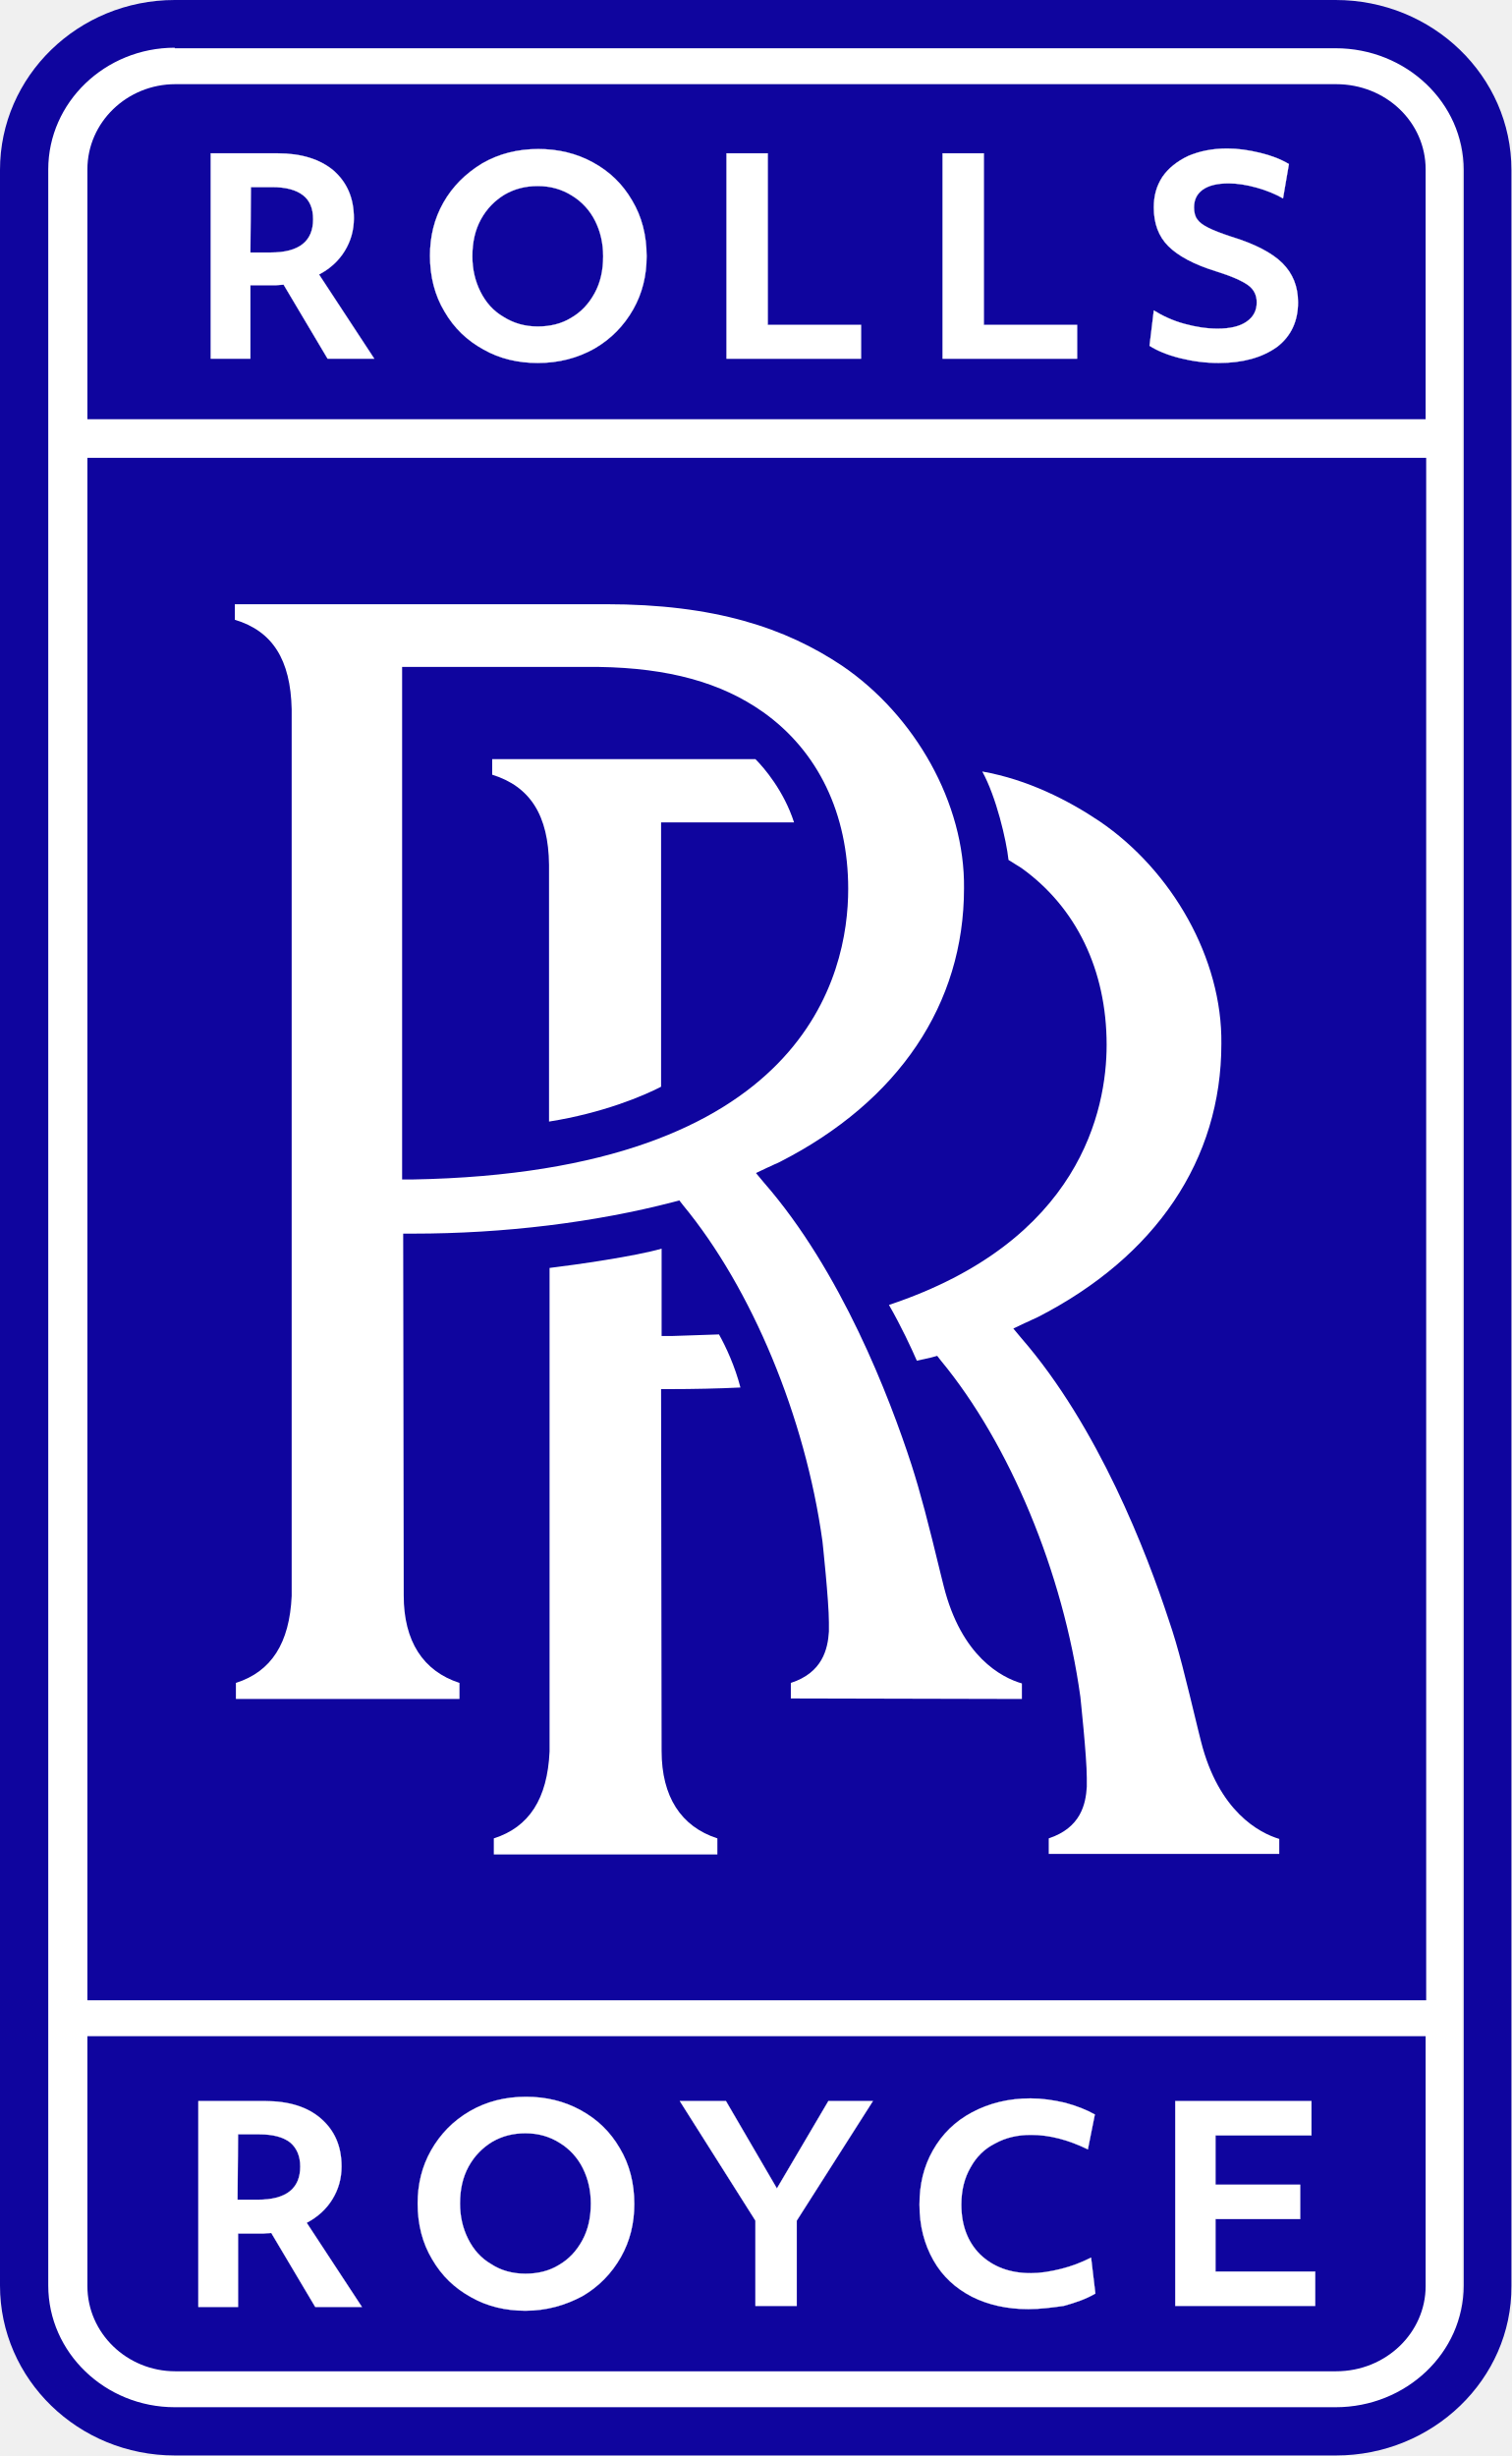
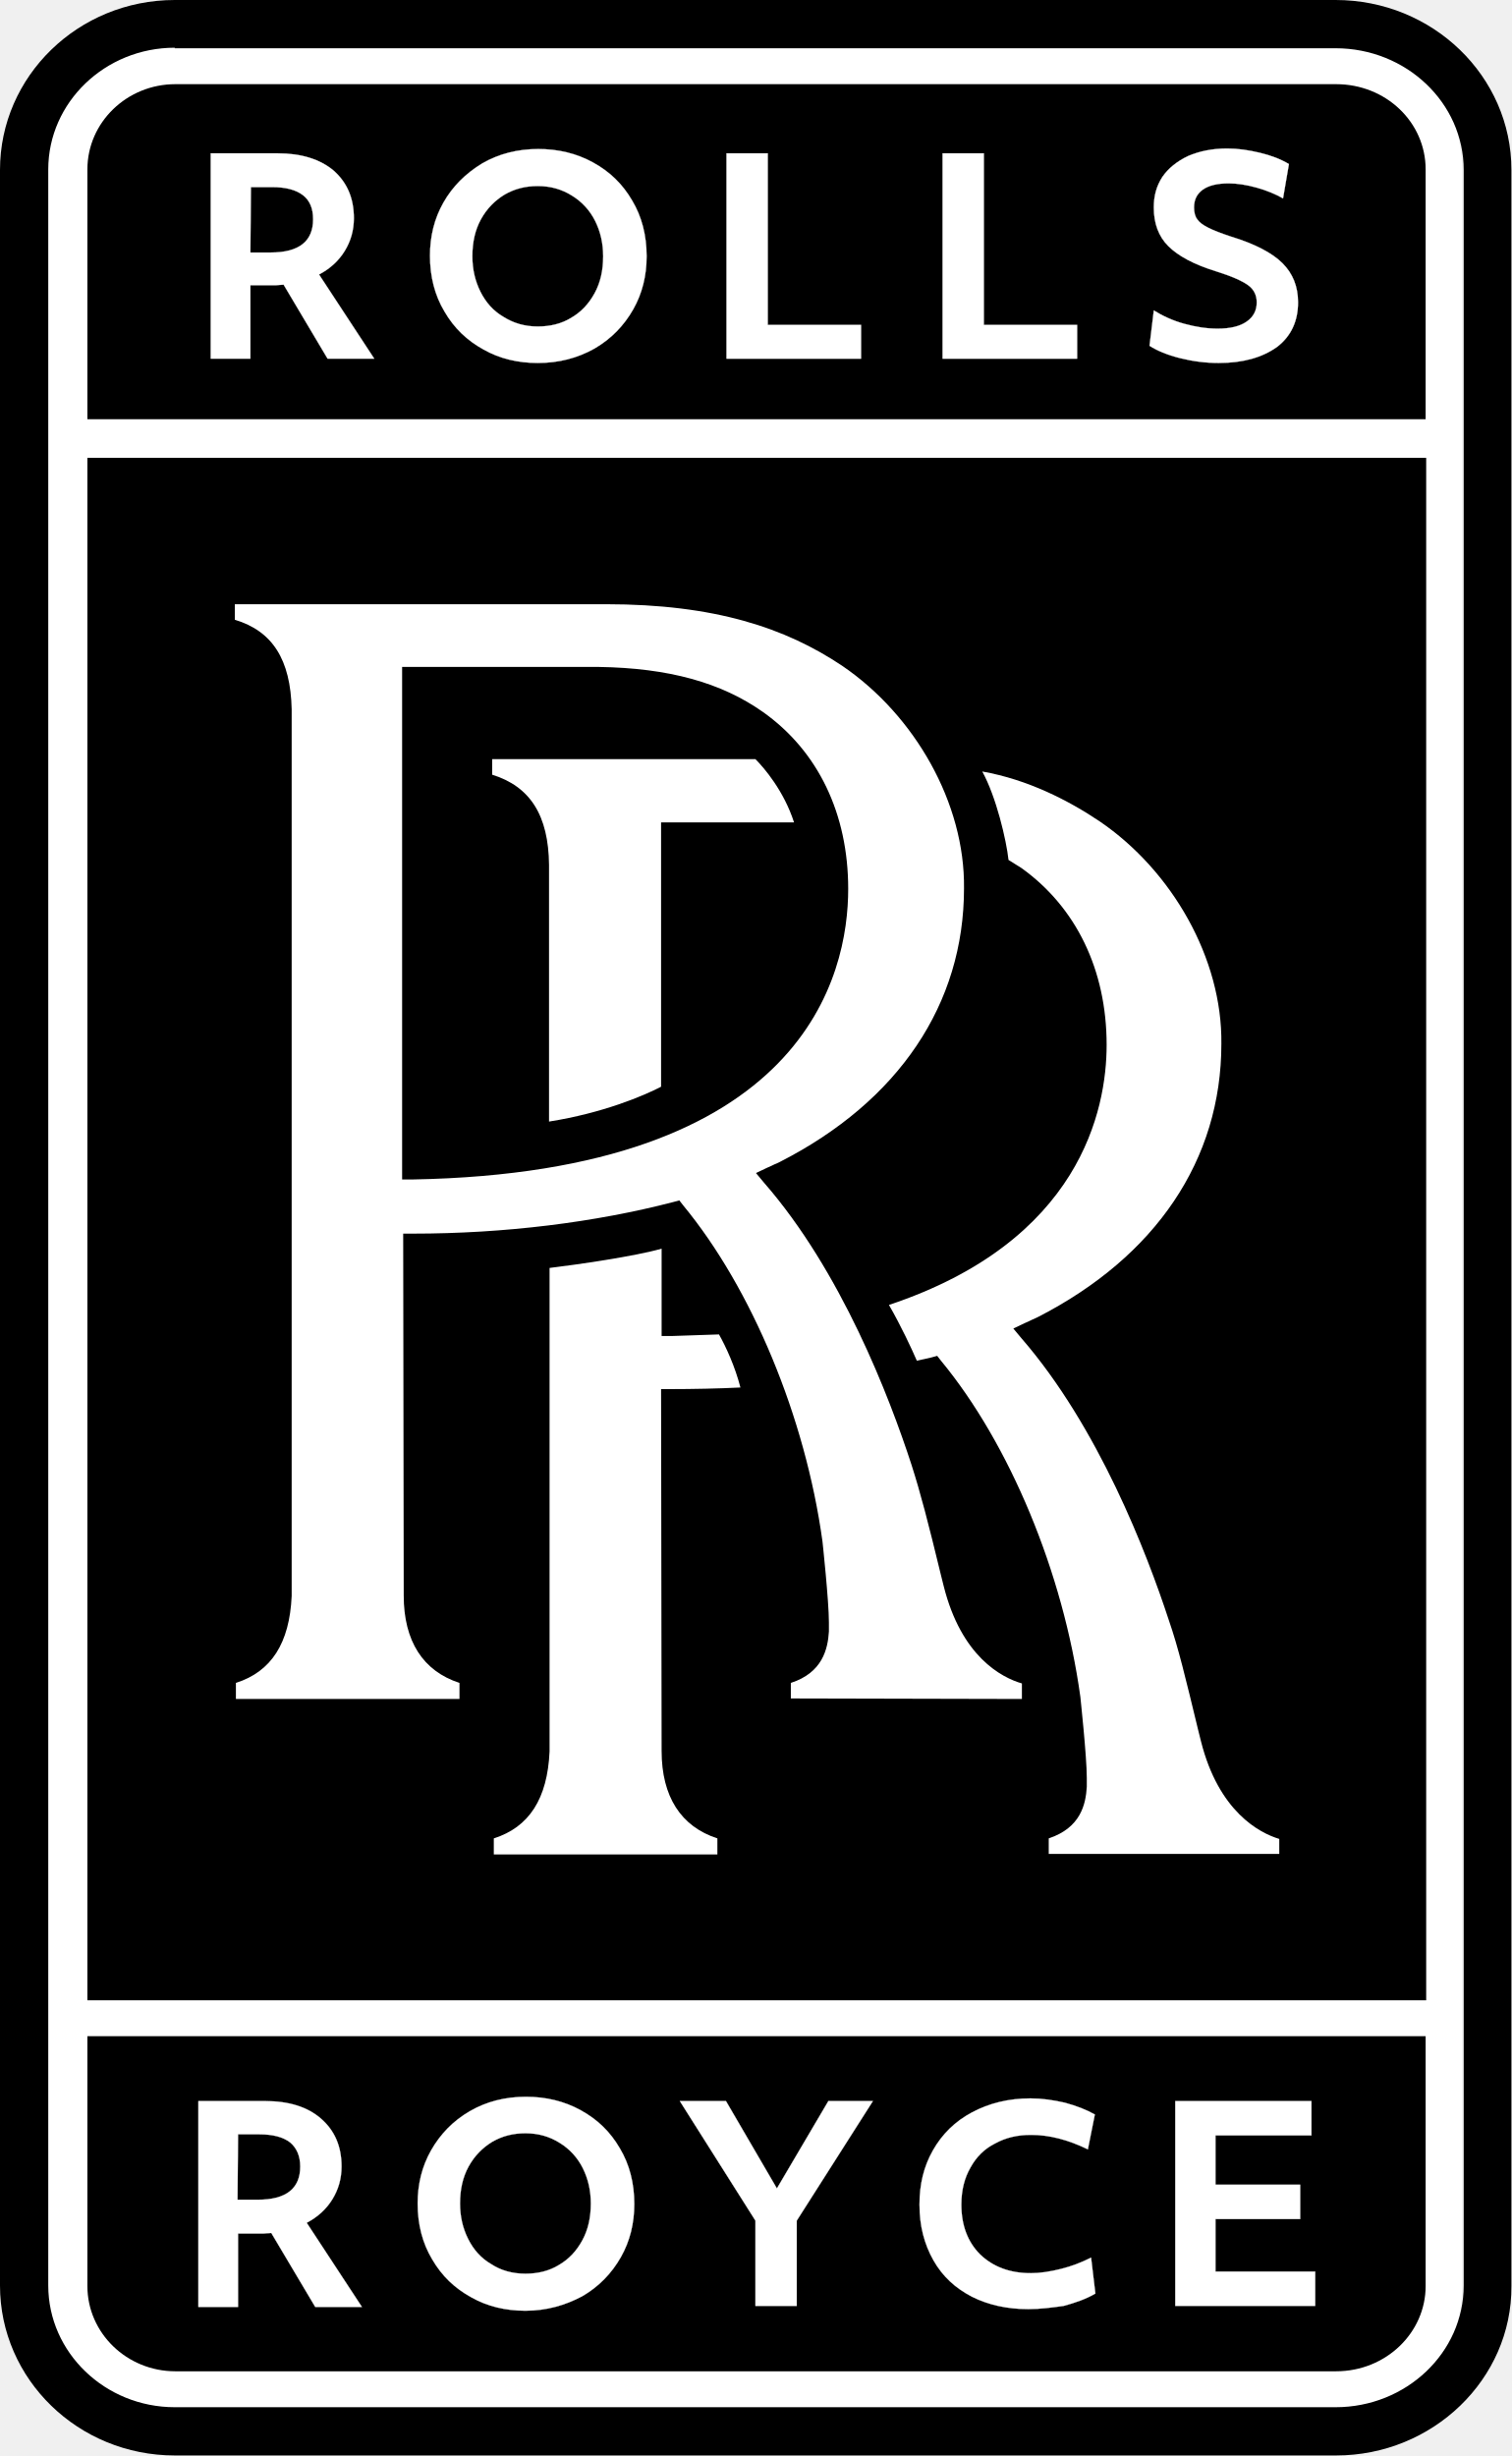
<svg xmlns="http://www.w3.org/2000/svg" version="1.1" id="Layer_1" x="0px" y="0px" viewBox="0 0 281.9 458.1" style="enable-background:new 0 0 281.9 458.1;" xml:space="preserve">
  <style type="text/css">
	.st0{fill:#FFFFFF;}
- 	.st1{fill:#0F059E;}
+ 	.st1{fill:black;}
	.st2{fill:none;stroke:#FFFFFF;stroke-width:4.400000e-02;stroke-miterlimit:10;}
</style>
  <g>
    <path class="st0" d="M8.5,31.7c0-15,12.2-27.2,27.2-27.2h209.6c15.2,0,27.4,12.2,27.4,27.2v394.7c0,15-12.2,27.2-27.4,27.2H35.7   c-15,0-27.2-12.2-27.2-27.2V31.7z" />
    <path class="st1" d="M16.3,78.2V31.6c0-8.8,7.4-15.9,16.4-15.9h216.5c9.3,0,16.7,7.1,16.7,15.9v46.6L16.3,78.2L16.3,78.2z" />
    <path class="st1" d="M16.3,379.8v46.6c0,8.8,7.4,15.9,16.4,15.9h216.5c9.3,0,16.7-7.2,16.7-15.9v-46.6L16.3,379.8L16.3,379.8z" />
    <path class="st1" d="M32.6,8.9C19.6,8.9,9,19.1,9,31.6v394.7C9,438.8,19.6,449,32.6,449h216.5c13.2,0,23.9-10.2,23.9-22.7V31.7   C273,19.2,262.3,9,249.1,9H32.6V8.9z M249.2,458H32.6C14.6,458,0,443.8,0,426.3V31.7C0,14.2,14.6,0,32.6,0h216.5   c18.1,0,32.8,14.2,32.8,31.7v394.7C282,443.8,267.2,458,249.2,458" />
    <rect x="16.3" y="85.4" class="st1" width="249.7" height="287.7" />
    <path class="st0" d="M75.1,220h1.8c73.4-1.3,81.3-38.3,81.3-54.2c0-14-5.6-25.7-15.9-33c-7.8-5.5-17.6-8.2-30.6-8.4H75V220H75.1z    M147.5,316.8v-2.9c5.9-1.9,6.9-6.3,7.1-9.6V304c0-0.2,0-0.5,0-0.7v-0.7c0-4-1.2-15.1-1.2-15.1c-3.2-23.2-13.2-47.2-26-62.7   l-0.7-0.9l-1.1,0.3c-14.6,3.8-31.5,5.9-48.6,5.9h-1.8l0.1,67.5c0,8.5,3.6,14.1,10.4,16.3v3H44v-3c6.6-2.1,10-7.4,10.4-16.2v-0.1   c0-1.6,0-163.4,0-165.3c-0.2-9.3-3.6-14.6-10.6-16.7v-2.9H113c20.3,0,33.5,4.4,44.1,11.5c13.5,9.2,22.9,25.6,22.7,41.5   c0,21.6-12.2,39.7-34.3,51c-0.4,0.2-0.8,0.4-1.1,0.5c-0.4,0.2-0.8,0.4-1.3,0.6l-2.1,1l1.5,1.8c14.4,16.5,23.4,40,27.5,52.6   c1.7,5.3,3.1,10.7,5.5,20.6l0.5,2c3.3,13.2,10.8,17.1,14.6,18.2v2.9L147.5,316.8L147.5,316.8z" />
    <path class="st0" d="M102.4,161.3c0,0.7,0,21.9,0,47.9c10.1-1.6,17.6-4.8,20.9-6.5v-49.3h24.8c-1.9-5.9-5.6-10.2-7.2-11.8H91.8v2.9   C98.9,146.7,102.3,152.1,102.4,161.3" />
    <path class="st0" d="M123.4,326.6l-0.1-67.5h1.8c3.9,0,9.1-0.1,13-0.3c-1-3.9-2.7-7.6-4-9.9c-2.4,0.1-6.4,0.2-8.9,0.3h-1.8v-16.3   c-4.8,1.4-15.9,3-20.9,3.6c0,43,0,89.3,0,90.1v0.1c-0.4,8.8-3.8,14.1-10.4,16.2v3h41.7v-3C127,340.7,123.4,335.1,123.4,326.6" />
    <path class="st0" d="M224,324.8l-0.5-2c-2.4-9.9-3.7-15.4-5.5-20.6c-4.1-12.5-13.1-36-27.5-52.6l-1.5-1.8l2.1-1   c0.5-0.2,0.9-0.4,1.3-0.6c0.4-0.2,0.7-0.3,1.1-0.5c22.1-11.3,34.3-29.4,34.3-51c0.2-15.9-9.2-32.3-22.7-41.5   c-5.8-3.9-13.4-7.8-21.9-9.3c2.6,4.7,4.5,12.8,4.9,16.5c0.8,0.5,1.6,1,2.4,1.5c10.2,7.3,15.9,19,15.9,33c0,12.1-4.9,36.6-40.6,48.5   c2.3,4,4.2,8.1,5.2,10.4c0.5-0.1,2.2-0.5,2.7-0.6l1.1-0.3l0.7,0.9c12.8,15.5,22.8,39.5,26,62.7c0,0.1,1.2,11.1,1.2,15.1v0.7   c0,0.3,0,0.5,0,0.7v0.3c-0.2,3.2-1.1,7.6-7.1,9.6v2.9h43V343C234.9,341.9,227.3,337.9,224,324.8" />
    <path class="st0" d="M44.3,410.3h3.8c5.3,0,7.9-2.1,7.9-6.2c0-2-0.7-3.5-1.9-4.5c-1.3-1-3.2-1.5-5.7-1.5h-4L44.3,410.3L44.3,410.3z    M37,391.9h12.5c4.4,0,7.9,1.1,10.4,3.3s3.8,5.1,3.8,8.9c0,2.3-0.6,4.3-1.7,6.1c-1.1,1.8-2.7,3.3-4.8,4.4l10.3,15.7h-8.7l-8.2-13.8   c-0.6,0-1.1,0.1-1.4,0.1c-0.4,0-0.8,0-1.1,0h-3.7v13.7H37V391.9z" />
    <path class="st2" d="M44.3,410.3h3.8c5.3,0,7.9-2.1,7.9-6.2c0-2-0.7-3.5-1.9-4.5c-1.3-1-3.2-1.5-5.7-1.5h-4L44.3,410.3L44.3,410.3z    M37,391.9h12.5c4.4,0,7.9,1.1,10.4,3.3s3.8,5.1,3.8,8.9c0,2.3-0.6,4.3-1.7,6.1c-1.1,1.8-2.7,3.3-4.8,4.4l10.3,15.7h-8.7l-8.2-13.8   c-0.6,0-1.1,0.1-1.4,0.1c-0.4,0-0.8,0-1.1,0h-3.7v13.7H37V391.9z" />
    <path class="st0" d="M98,424.1c2.3,0,4.4-0.5,6.2-1.6c1.9-1.1,3.3-2.6,4.4-4.6c1.1-2,1.6-4.3,1.6-6.9c0-2.4-0.5-4.6-1.5-6.6   s-2.5-3.6-4.3-4.7c-1.9-1.2-4-1.8-6.4-1.8c-2.3,0-4.3,0.5-6.2,1.6c-1.8,1.1-3.3,2.6-4.4,4.6c-1.1,2-1.6,4.3-1.6,6.9   c0,2.4,0.5,4.6,1.5,6.6s2.4,3.6,4.3,4.7C93.4,423.5,95.6,424.1,98,424.1 M98,431c-3.7,0-7.1-0.8-10.1-2.5c-3.1-1.7-5.5-4-7.3-7.1   c-1.8-3-2.7-6.5-2.7-10.4c0-3.6,0.8-6.9,2.5-9.9s4.1-5.5,7.2-7.3c3.1-1.8,6.6-2.7,10.5-2.7c3.7,0,7.1,0.8,10.2,2.5   c3.1,1.7,5.5,4,7.3,7.1c1.8,3,2.7,6.5,2.7,10.4c0,3.6-0.8,6.9-2.5,9.9s-4.1,5.5-7.2,7.3C105.4,430,101.9,431,98,431" />
    <path class="st2" d="M98,424.1c2.3,0,4.4-0.5,6.2-1.6c1.9-1.1,3.3-2.6,4.4-4.6c1.1-2,1.6-4.3,1.6-6.9c0-2.4-0.5-4.6-1.5-6.6   s-2.5-3.6-4.3-4.7c-1.9-1.2-4-1.8-6.4-1.8c-2.3,0-4.3,0.5-6.2,1.6c-1.8,1.1-3.3,2.6-4.4,4.6c-1.1,2-1.6,4.3-1.6,6.9   c0,2.4,0.5,4.6,1.5,6.6s2.4,3.6,4.3,4.7C93.4,423.5,95.6,424.1,98,424.1z M98,431c-3.7,0-7.1-0.8-10.1-2.5c-3.1-1.7-5.5-4-7.3-7.1   c-1.8-3-2.7-6.5-2.7-10.4c0-3.6,0.8-6.9,2.5-9.9s4.1-5.5,7.2-7.3c3.1-1.8,6.6-2.7,10.5-2.7c3.7,0,7.1,0.8,10.2,2.5   c3.1,1.7,5.5,4,7.3,7.1c1.8,3,2.7,6.5,2.7,10.4c0,3.6-0.8,6.9-2.5,9.9s-4.1,5.5-7.2,7.3C105.4,430,101.9,431,98,431z" />
    <polygon class="st0" points="140.9,414.2 126.8,391.9 135.4,391.9 144.9,408.2 154.5,391.9 162.8,391.9 148.6,414.2 148.6,430.1    140.9,430.1  " />
    <polygon class="st2" points="140.9,414.2 126.8,391.9 135.4,391.9 144.9,408.2 154.5,391.9 162.8,391.9 148.6,414.2 148.6,430.1    140.9,430.1  " />
    <path class="st0" d="M191.8,430.7c-4,0-7.5-0.8-10.5-2.3c-3.1-1.6-5.5-3.8-7.2-6.8s-2.6-6.4-2.6-10.4c0-3.8,0.8-7.1,2.5-10.1   s4.1-5.4,7.3-7.1c3.2-1.7,6.8-2.6,10.9-2.6c2.1,0,4.2,0.3,6.4,0.8c2.2,0.6,4,1.3,5.6,2.2l-1.3,6.5c-3.7-1.8-7.2-2.7-10.6-2.7   c-2.5,0-4.7,0.5-6.7,1.6c-2,1-3.5,2.5-4.6,4.5c-1.1,1.9-1.7,4.2-1.7,6.9c0,3.9,1.2,7,3.5,9.3c2.4,2.3,5.5,3.5,9.5,3.5   c1.7,0,3.6-0.3,5.6-0.8s3.8-1.2,5.6-2.1l0.8,6.7c-1.7,1-3.7,1.7-5.9,2.3C196.3,430.4,194,430.7,191.8,430.7" />
    <path class="st2" d="M191.8,430.7c-4,0-7.5-0.8-10.5-2.3c-3.1-1.6-5.5-3.8-7.2-6.8s-2.6-6.4-2.6-10.4c0-3.8,0.8-7.1,2.5-10.1   s4.1-5.4,7.3-7.1c3.2-1.7,6.8-2.6,10.9-2.6c2.1,0,4.2,0.3,6.4,0.8c2.2,0.6,4,1.3,5.6,2.2l-1.3,6.5c-3.7-1.8-7.2-2.7-10.6-2.7   c-2.5,0-4.7,0.5-6.7,1.6c-2,1-3.5,2.5-4.6,4.5c-1.1,1.9-1.7,4.2-1.7,6.9c0,3.9,1.2,7,3.5,9.3c2.4,2.3,5.5,3.5,9.5,3.5   c1.7,0,3.6-0.3,5.6-0.8s3.8-1.2,5.6-2.1l0.8,6.7c-1.7,1-3.7,1.7-5.9,2.3C196.3,430.4,194,430.7,191.8,430.7z" />
    <polygon class="st0" points="219.2,391.9 244.6,391.9 244.6,398.3 226.7,398.3 226.7,407.5 242.5,407.5 242.5,413.9 226.7,413.9    226.7,423.7 245.3,423.7 245.3,430.1 219.2,430.1  " />
    <polygon class="st2" points="219.2,391.9 244.6,391.9 244.6,398.3 226.7,398.3 226.7,407.5 242.5,407.5 242.5,413.9 226.7,413.9    226.7,423.7 245.3,423.7 245.3,430.1 219.2,430.1  " />
    <path class="st0" d="M46.7,47.1h3.8c5.3,0,7.9-2.1,7.9-6.2c0-2-0.6-3.5-1.9-4.5c-1.3-1-3.2-1.5-5.7-1.5h-4L46.7,47.1L46.7,47.1z    M39.3,28.6h12.5c4.4,0,7.9,1.1,10.4,3.2c2.5,2.2,3.8,5.1,3.8,8.9c0,2.3-0.6,4.3-1.7,6.1c-1.1,1.8-2.7,3.3-4.8,4.4l10.3,15.7h-8.7   l-8.2-13.8c-0.6,0-1.1,0.1-1.4,0.1c-0.4,0-0.8,0-1.1,0h-3.7v13.7h-7.4L39.3,28.6L39.3,28.6z" />
    <path class="st2" d="M46.7,47.1h3.8c5.3,0,7.9-2.1,7.9-6.2c0-2-0.6-3.5-1.9-4.5c-1.3-1-3.2-1.5-5.7-1.5h-4L46.7,47.1L46.7,47.1z    M39.3,28.6h12.5c4.4,0,7.9,1.1,10.4,3.2c2.5,2.2,3.8,5.1,3.8,8.9c0,2.3-0.6,4.3-1.7,6.1c-1.1,1.8-2.7,3.3-4.8,4.4l10.3,15.7h-8.7   l-8.2-13.8c-0.6,0-1.1,0.1-1.4,0.1c-0.4,0-0.8,0-1.1,0h-3.7v13.7h-7.4L39.3,28.6L39.3,28.6z" />
    <path class="st0" d="M100.3,60.9c2.3,0,4.4-0.5,6.2-1.6c1.9-1.1,3.3-2.6,4.4-4.6c1.1-2,1.6-4.3,1.6-6.9c0-2.4-0.5-4.6-1.5-6.6   s-2.5-3.6-4.3-4.7c-1.9-1.2-4-1.8-6.4-1.8c-2.3,0-4.3,0.5-6.2,1.6c-1.8,1.1-3.3,2.6-4.4,4.6c-1.1,2-1.6,4.3-1.6,6.9   c0,2.4,0.5,4.6,1.5,6.6s2.4,3.6,4.3,4.7C95.8,60.3,97.9,60.9,100.3,60.9 M100.3,67.7c-3.7,0-7.1-0.8-10.1-2.5   c-3.1-1.7-5.5-4-7.3-7.1c-1.8-3-2.7-6.5-2.7-10.4c0-3.6,0.8-6.9,2.5-9.9s4.1-5.4,7.2-7.3c3.1-1.8,6.6-2.7,10.5-2.7   c3.7,0,7.1,0.8,10.2,2.5c3.1,1.7,5.5,4,7.3,7.1c1.8,3,2.7,6.5,2.7,10.4c0,3.6-0.8,6.9-2.5,9.9s-4.1,5.5-7.2,7.3   C107.7,66.8,104.2,67.7,100.3,67.7" />
    <path class="st2" d="M100.3,60.9c2.3,0,4.4-0.5,6.2-1.6c1.9-1.1,3.3-2.6,4.4-4.6c1.1-2,1.6-4.3,1.6-6.9c0-2.4-0.5-4.6-1.5-6.6   s-2.5-3.6-4.3-4.7c-1.9-1.2-4-1.8-6.4-1.8c-2.3,0-4.3,0.5-6.2,1.6c-1.8,1.1-3.3,2.6-4.4,4.6c-1.1,2-1.6,4.3-1.6,6.9   c0,2.4,0.5,4.6,1.5,6.6s2.4,3.6,4.3,4.7C95.8,60.3,97.9,60.9,100.3,60.9z M100.3,67.7c-3.7,0-7.1-0.8-10.1-2.5   c-3.1-1.7-5.5-4-7.3-7.1c-1.8-3-2.7-6.5-2.7-10.4c0-3.6,0.8-6.9,2.5-9.9s4.1-5.4,7.2-7.3c3.1-1.8,6.6-2.7,10.5-2.7   c3.7,0,7.1,0.8,10.2,2.5c3.1,1.7,5.5,4,7.3,7.1c1.8,3,2.7,6.5,2.7,10.4c0,3.6-0.8,6.9-2.5,9.9s-4.1,5.5-7.2,7.3   C107.7,66.8,104.2,67.7,100.3,67.7z" />
    <polygon class="st0" points="135.5,28.6 143.2,28.6 143.2,60.6 160.6,60.6 160.6,66.9 135.5,66.9  " />
    <polygon class="st2" points="135.5,28.6 143.2,28.6 143.2,60.6 160.6,60.6 160.6,66.9 135.5,66.9  " />
    <polygon class="st0" points="175.8,28.6 183.5,28.6 183.5,60.6 200.9,60.6 200.9,66.9 175.8,66.9  " />
    <polygon class="st2" points="175.8,28.6 183.5,28.6 183.5,60.6 200.9,60.6 200.9,66.9 175.8,66.9  " />
    <path class="st0" d="M227.3,67.7c-2.4,0-4.8-0.3-7.2-0.9c-2.4-0.6-4.3-1.4-5.7-2.3l0.8-6.6c1.6,1,3.5,1.9,5.7,2.5s4.2,0.9,6.2,0.9   c2.3,0,4.1-0.4,5.4-1.3c1.3-0.9,1.9-2.1,1.9-3.6c0-1.3-0.5-2.4-1.6-3.2s-3.1-1.7-6-2.6c-4.2-1.3-7.1-2.9-8.9-4.7   c-1.8-1.8-2.7-4.2-2.7-7.2c0-2.2,0.5-4,1.6-5.7c1.1-1.6,2.7-2.9,4.8-3.9c2.1-0.9,4.5-1.4,7.3-1.4c2,0,4,0.3,6.1,0.8   s3.9,1.2,5.4,2.1l-1.1,6.4c-1.4-0.8-3.1-1.5-4.9-2c-1.8-0.5-3.6-0.8-5.2-0.8c-2.2,0-3.8,0.4-4.9,1.2c-1.1,0.8-1.6,1.9-1.6,3.3   c0,0.9,0.2,1.7,0.6,2.2c0.4,0.6,1.1,1.1,2.1,1.6s2.3,1,4.1,1.6c4.6,1.4,7.8,3.1,9.7,5s2.9,4.3,2.9,7.3c0,3.5-1.3,6.3-3.9,8.3   C235.4,66.7,231.8,67.7,227.3,67.7" />
    <path class="st2" d="M227.3,67.7c-2.4,0-4.8-0.3-7.2-0.9c-2.4-0.6-4.3-1.4-5.7-2.3l0.8-6.6c1.6,1,3.5,1.9,5.7,2.5s4.2,0.9,6.2,0.9   c2.3,0,4.1-0.4,5.4-1.3c1.3-0.9,1.9-2.1,1.9-3.6c0-1.3-0.5-2.4-1.6-3.2s-3.1-1.7-6-2.6c-4.2-1.3-7.1-2.9-8.9-4.7   c-1.8-1.8-2.7-4.2-2.7-7.2c0-2.2,0.5-4,1.6-5.7c1.1-1.6,2.7-2.9,4.8-3.9c2.1-0.9,4.5-1.4,7.3-1.4c2,0,4,0.3,6.1,0.8   s3.9,1.2,5.4,2.1l-1.1,6.4c-1.4-0.8-3.1-1.5-4.9-2c-1.8-0.5-3.6-0.8-5.2-0.8c-2.2,0-3.8,0.4-4.9,1.2c-1.1,0.8-1.6,1.9-1.6,3.3   c0,0.9,0.2,1.7,0.6,2.2c0.4,0.6,1.1,1.1,2.1,1.6s2.3,1,4.1,1.6c4.6,1.4,7.8,3.1,9.7,5s2.9,4.3,2.9,7.3c0,3.5-1.3,6.3-3.9,8.3   C235.4,66.7,231.8,67.7,227.3,67.7z" />
  </g>
</svg>
